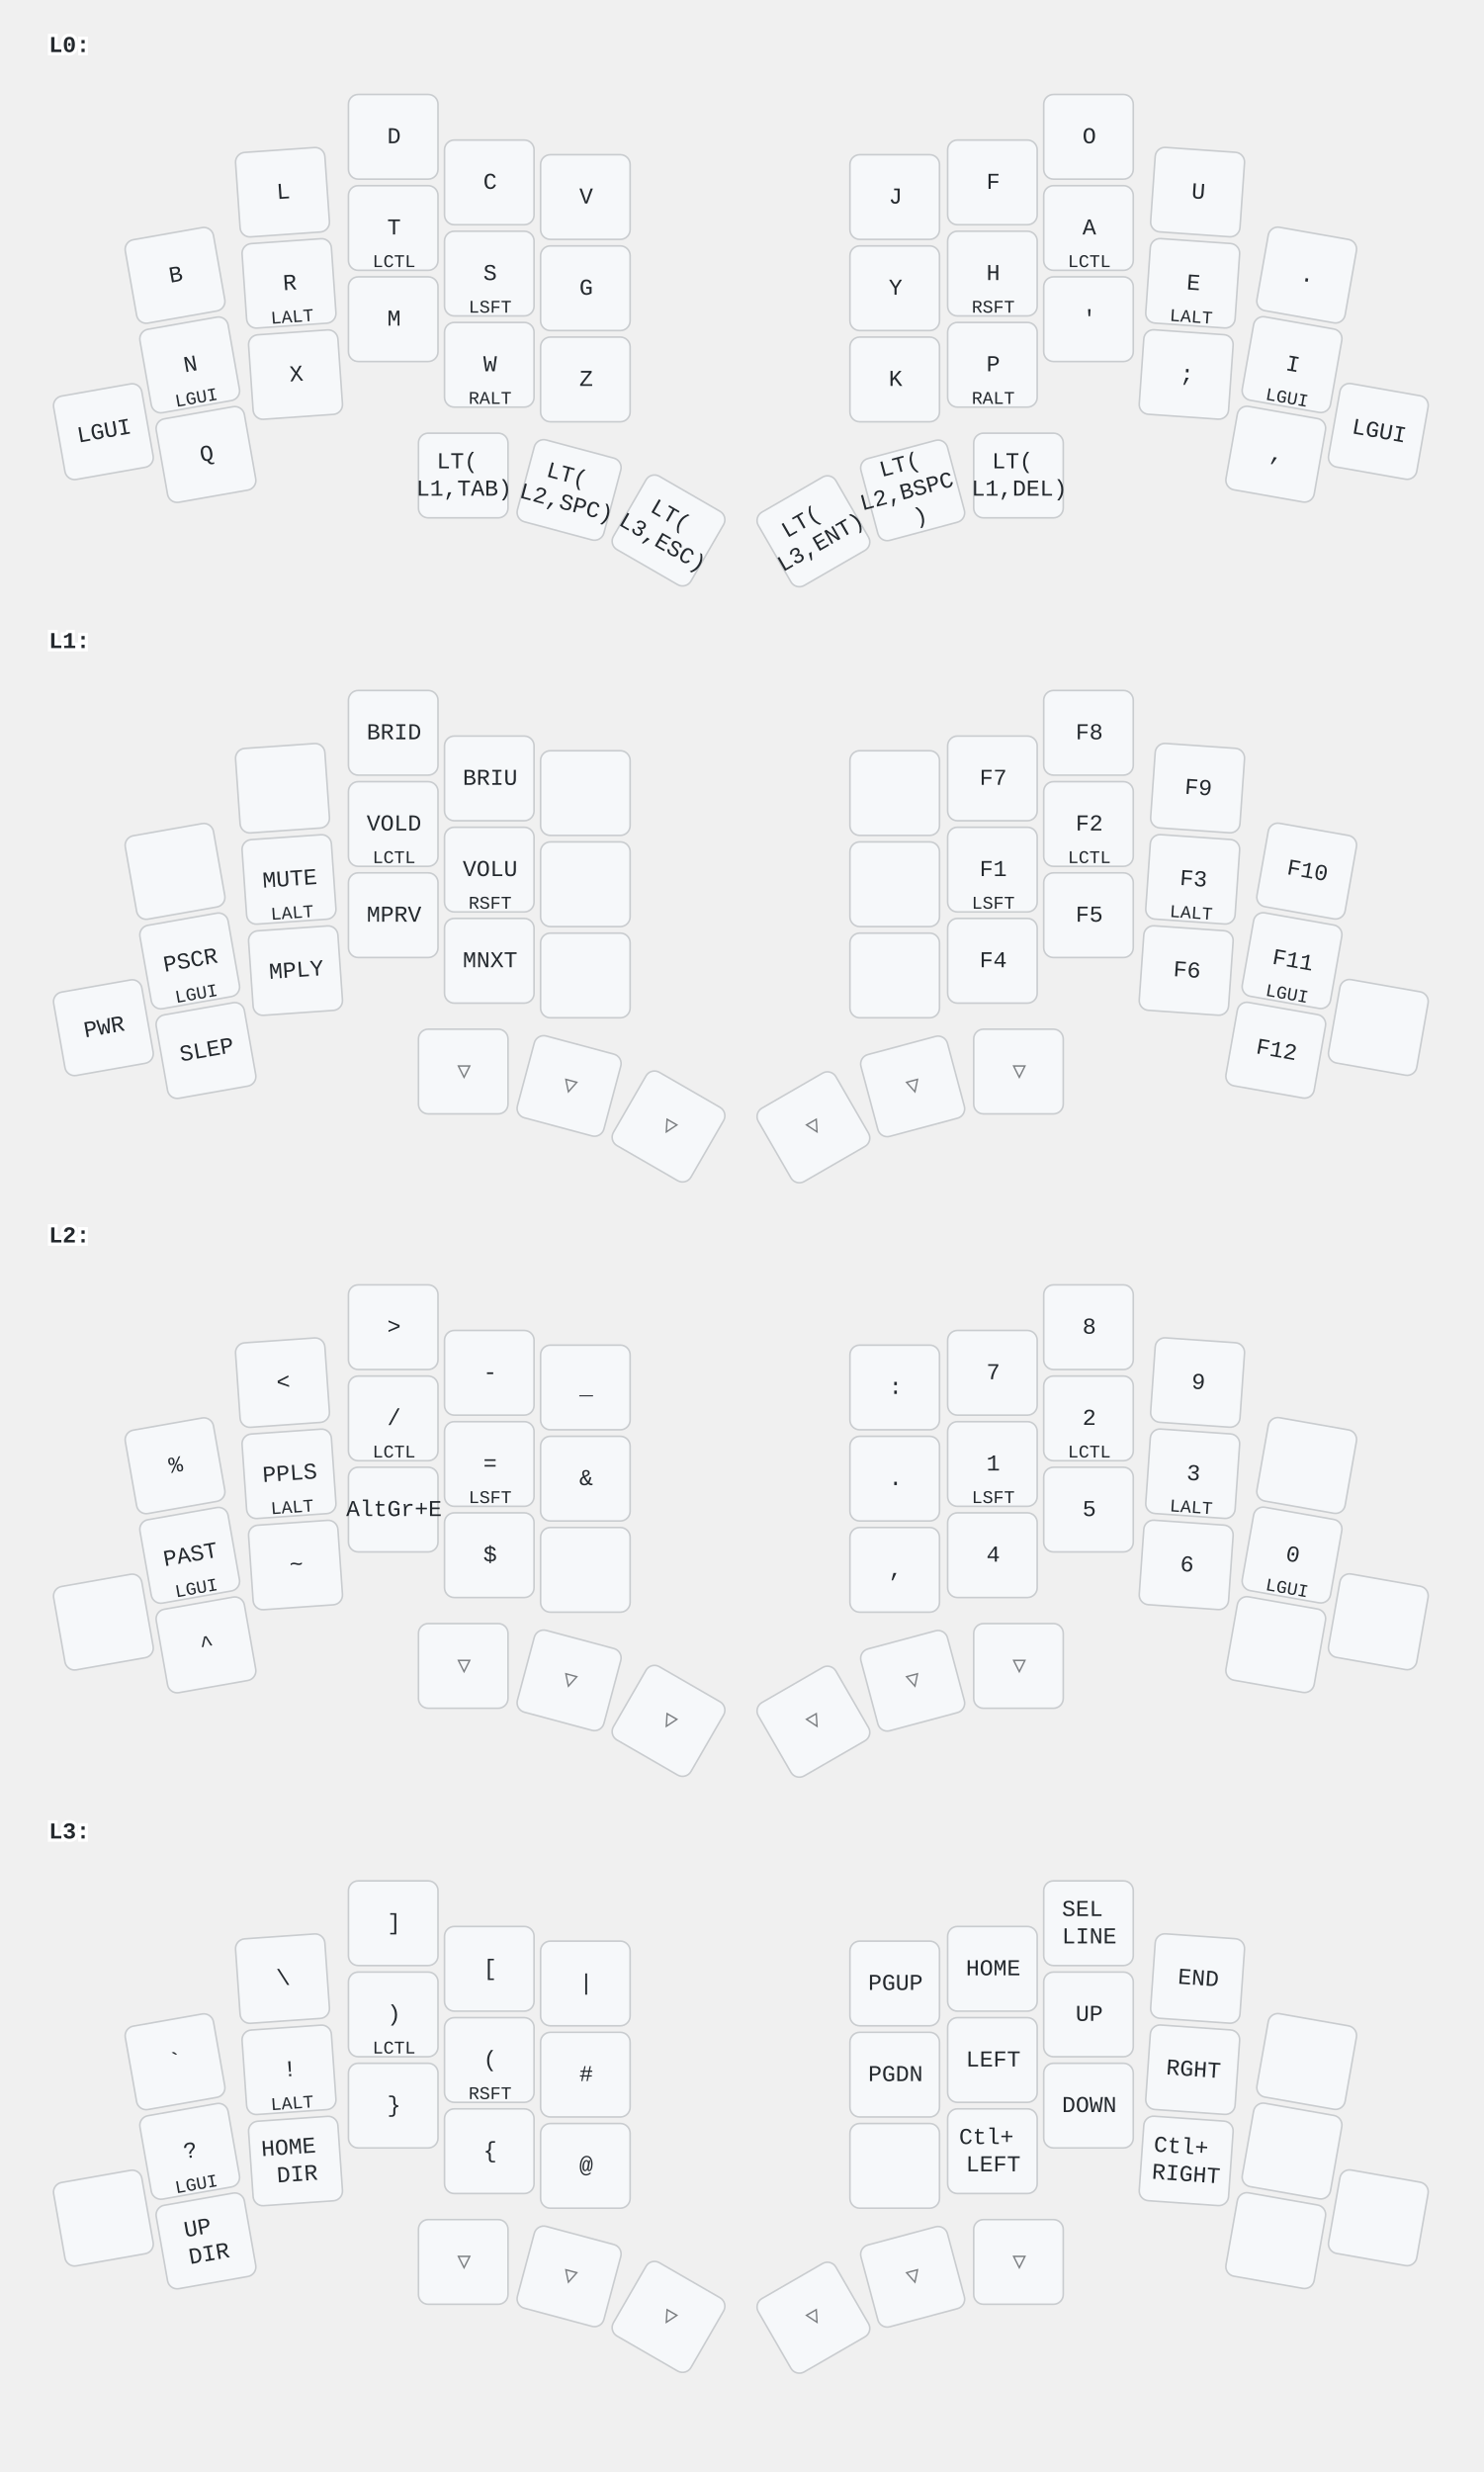
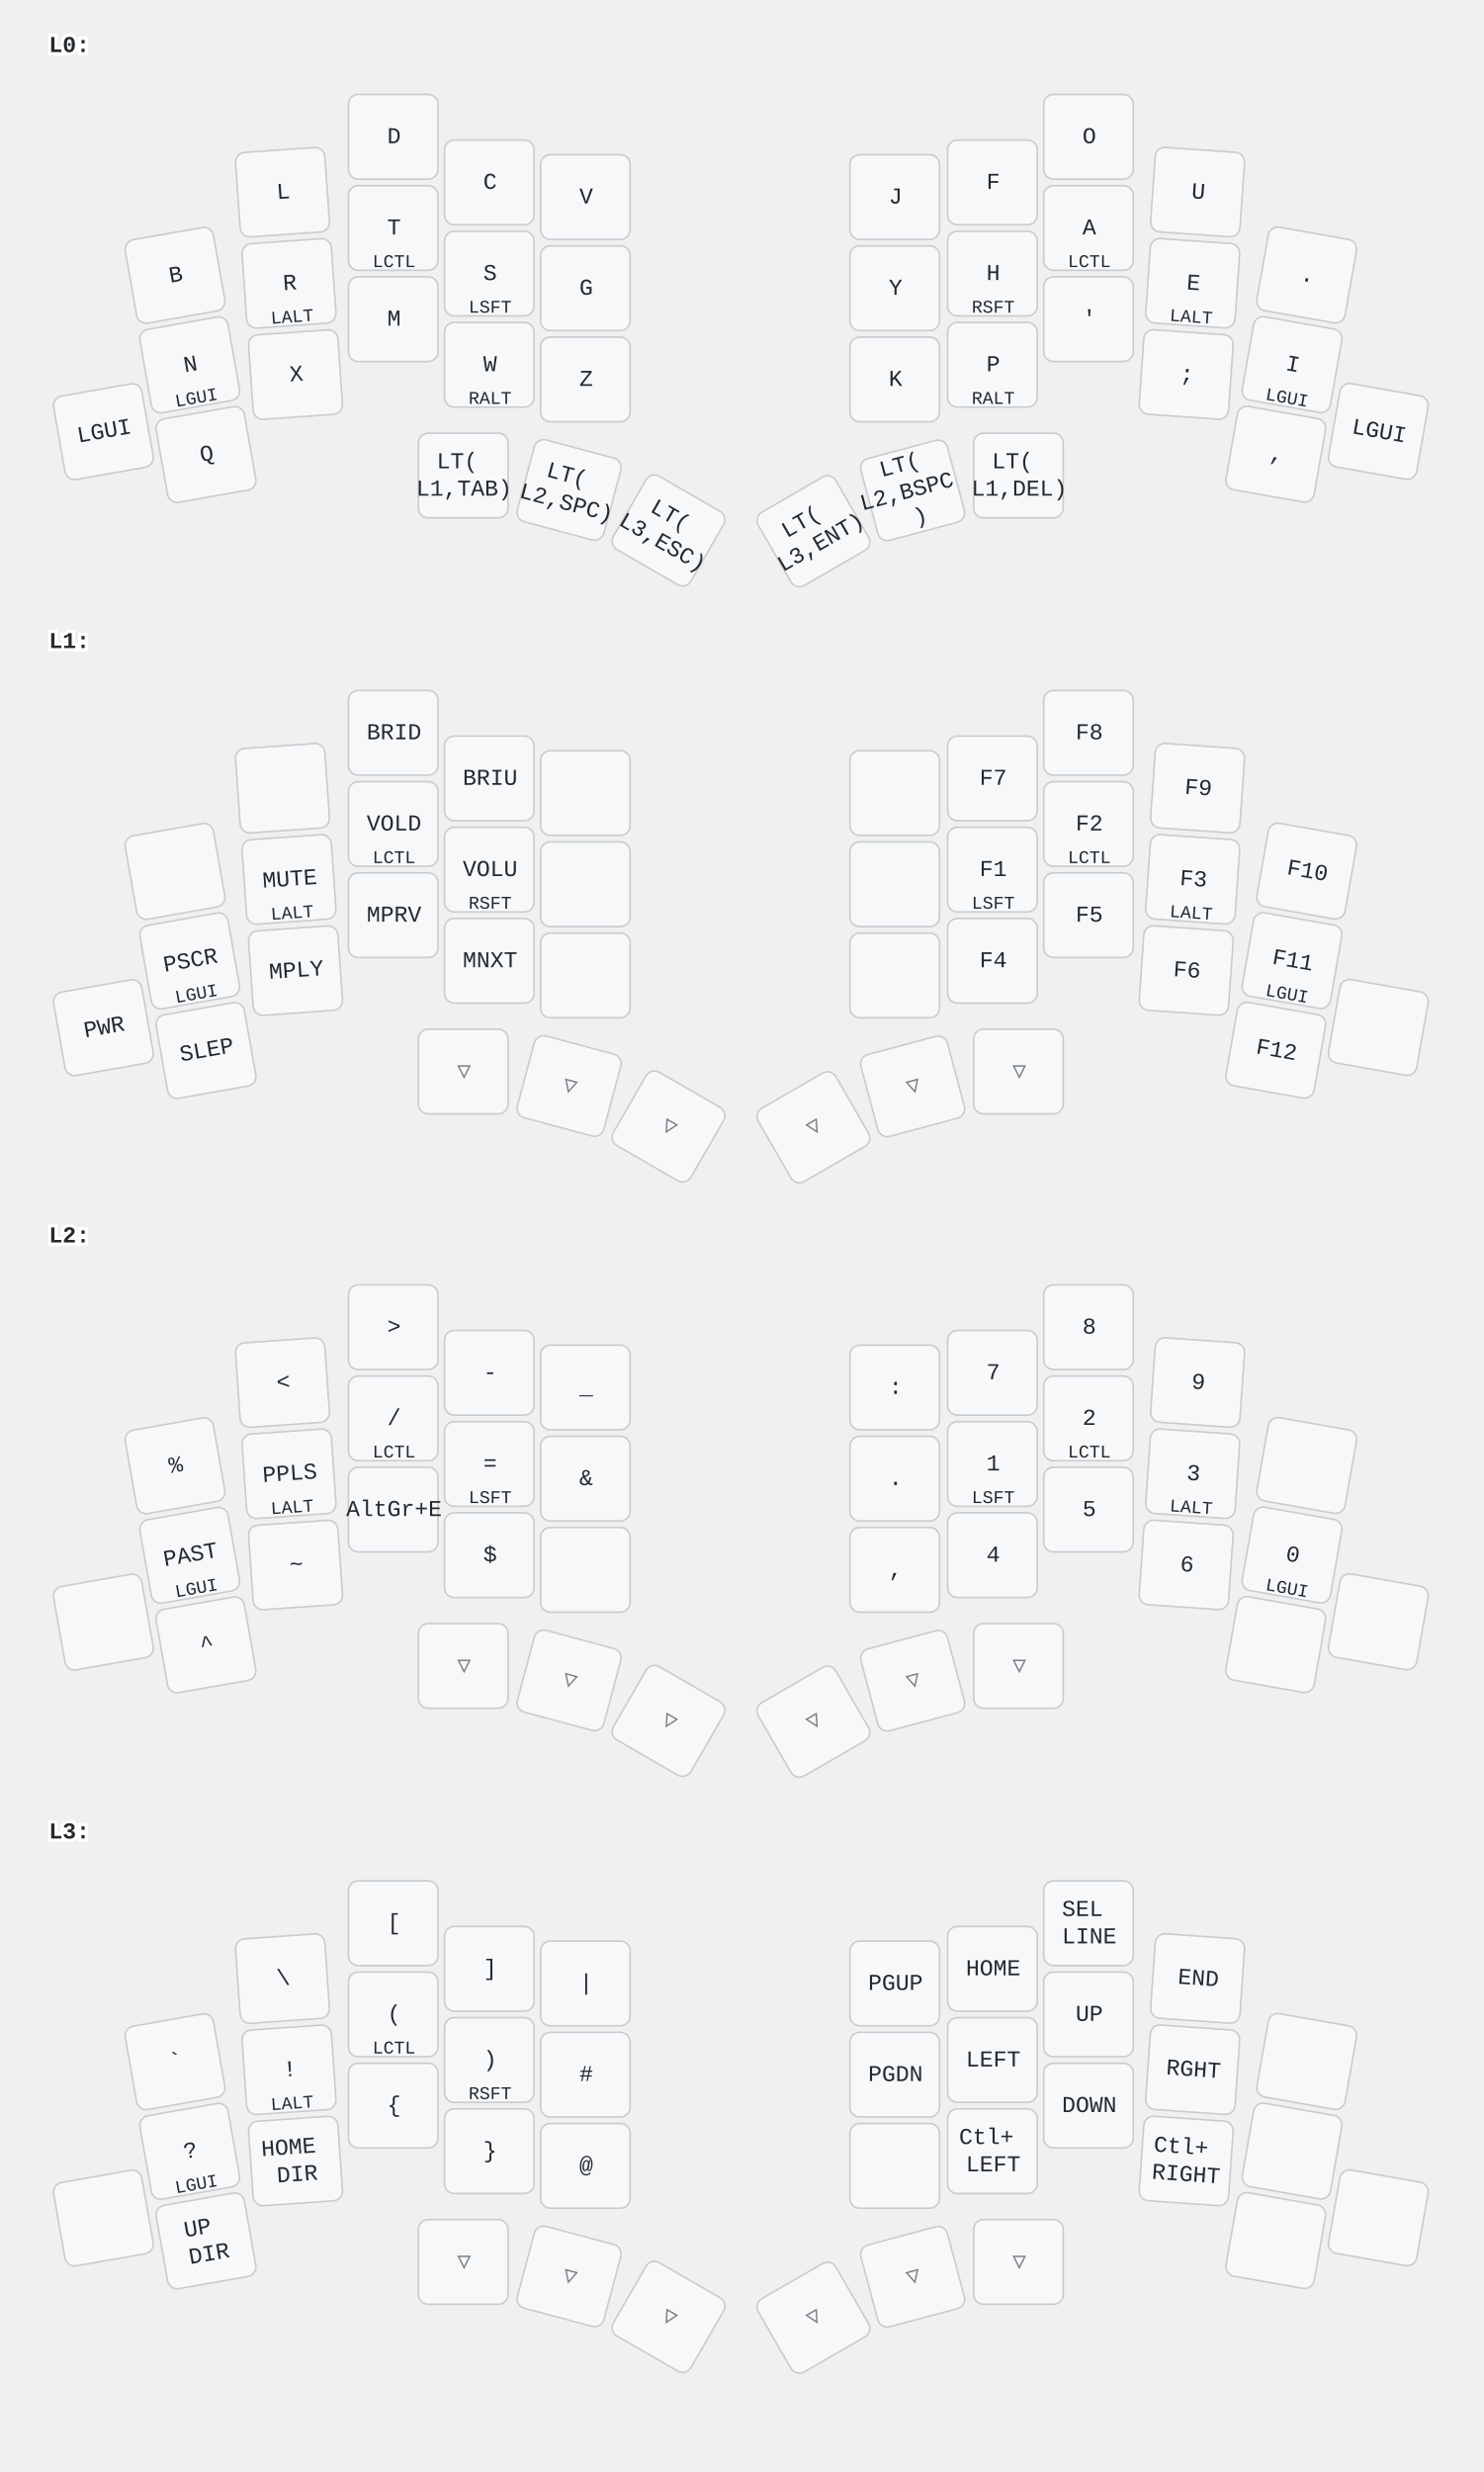
<svg xmlns="http://www.w3.org/2000/svg" width="911" height="1518" viewBox="0 0 911 1518" class="keymap">
  <style>/* inherit to force styles through use tags */
svg path {
    fill: inherit;
}

/* font and background color specifications */
svg.keymap {
    font-family: SFMono-Regular,Consolas,Liberation Mono,Menlo,monospace;
    font-size: 14px;
    font-kerning: normal;
    text-rendering: optimizeLegibility;
    fill: #24292e;
}

/* default key styling */
rect.key {
    fill: #f6f8fa;
}

rect.key, rect.combo {
    stroke: #c9cccf;
    stroke-width: 1;
}

/* default key side styling, only used is draw_key_sides is set */
rect.side {
    filter: brightness(90%);
}

/* color accent for combo boxes */
rect.combo, rect.combo-separate {
    fill: #cdf;
}

/* color accent for held keys */
rect.held, rect.combo.held {
    fill: #fdd;
}

/* color accent for ghost (optional) keys */
rect.ghost, rect.combo.ghost {
    stroke-dasharray: 4, 4;
    stroke-width: 2;
}

text {
    text-anchor: middle;
    dominant-baseline: middle;
}

/* styling for layer labels */
text.label {
    font-weight: bold;
    text-anchor: start;
    stroke: white;
    stroke-width: 4;
    paint-order: stroke;
}

/* styling for optional footer */
text.footer {
    text-anchor: end;
    dominant-baseline: auto;
    stroke: white;
    stroke-width: 4;
    paint-order: stroke;
}

/* styling for combo tap, and key non-tap label text */
text.combo, text.hold, text.shifted, text.left, text.right {
    font-size: 11px;
}

text.hold {
    text-anchor: middle;
    dominant-baseline: auto;
}

text.shifted {
    text-anchor: middle;
    dominant-baseline: hanging;
}

text.left {
    text-anchor: start;
}

text.right {
    text-anchor: end;
}

text.layer-activator {
    text-decoration: underline;
}

/* styling for hold/shifted label text in combo box */
text.combo.hold, text.combo.shifted, text.combo.left, text.combo.right {
    font-size: 8px;
}

/* lighter symbol for transparent keys */
text.trans {
    fill: #7b7e81;
}

/* styling for combo dendrons */
path.combo {
    stroke-width: 1;
    stroke: gray;
    fill: none;
}

/* Start Tabler Icons Cleanup */
/* cannot use height/width with glyphs */
.icon-tabler &gt; path {
    fill: inherit;
    stroke: inherit;
    stroke-width: 2;
}
/* hide tabler's default box */
.icon-tabler &gt; path[stroke="none"][fill="none"] {
    visibility: hidden;
}
/* End Tabler Icons Cleanup */
</style>
  <g transform="translate(30, 0)" class="layer-L0">
    <text x="0" y="28" class="label" id="L0">L0:</text>
    <g transform="translate(0, 56)">
      <g transform="translate(78, 113) rotate(-10.0)" class="key keypos-0">
        <rect rx="6" ry="6" x="-28" y="-26" width="55" height="52" class="key" />
        <text x="0" y="0" class="key tap">B</text>
      </g>
      <g transform="translate(144, 62) rotate(-4.0)" class="key keypos-1">
        <rect rx="6" ry="6" x="-28" y="-26" width="55" height="52" class="key" />
        <text x="0" y="0" class="key tap">L</text>
      </g>
      <g transform="translate(212, 28)" class="key keypos-2">
        <rect rx="6" ry="6" x="-28" y="-26" width="55" height="52" class="key" />
        <text x="0" y="0" class="key tap">D</text>
      </g>
      <g transform="translate(271, 56)" class="key keypos-3">
        <rect rx="6" ry="6" x="-28" y="-26" width="55" height="52" class="key" />
        <text x="0" y="0" class="key tap">C</text>
      </g>
      <g transform="translate(330, 65)" class="key keypos-4">
        <rect rx="6" ry="6" x="-28" y="-26" width="55" height="52" class="key" />
        <text x="0" y="0" class="key tap">V</text>
      </g>
      <g transform="translate(520, 65)" class="key keypos-5">
        <rect rx="6" ry="6" x="-28" y="-26" width="55" height="52" class="key" />
        <text x="0" y="0" class="key tap">J</text>
      </g>
      <g transform="translate(580, 56)" class="key keypos-6">
        <rect rx="6" ry="6" x="-28" y="-26" width="55" height="52" class="key" />
        <text x="0" y="0" class="key tap">F</text>
      </g>
      <g transform="translate(639, 28)" class="key keypos-7">
        <rect rx="6" ry="6" x="-28" y="-26" width="55" height="52" class="key" />
        <text x="0" y="0" class="key tap">O</text>
      </g>
      <g transform="translate(706, 62) rotate(4.0)" class="key keypos-8">
        <rect rx="6" ry="6" x="-28" y="-26" width="55" height="52" class="key" />
        <text x="0" y="0" class="key tap">U</text>
      </g>
      <g transform="translate(773, 113) rotate(10.0)" class="key keypos-9">
        <rect rx="6" ry="6" x="-28" y="-26" width="55" height="52" class="key" />
        <text x="0" y="0" class="key tap">.</text>
      </g>
      <g transform="translate(87, 168) rotate(-10.0)" class="key keypos-10">
        <rect rx="6" ry="6" x="-28" y="-26" width="55" height="52" class="key" />
        <text x="0" y="0" class="key tap">N</text>
        <text x="0" y="24" class="key hold">LGUI</text>
      </g>
      <g transform="translate(148, 118) rotate(-4.0)" class="key keypos-11">
        <rect rx="6" ry="6" x="-28" y="-26" width="55" height="52" class="key" />
        <text x="0" y="0" class="key tap">R</text>
        <text x="0" y="24" class="key hold">LALT</text>
      </g>
      <g transform="translate(212, 84)" class="key keypos-12">
        <rect rx="6" ry="6" x="-28" y="-26" width="55" height="52" class="key" />
        <text x="0" y="0" class="key tap">T</text>
        <text x="0" y="24" class="key hold">LCTL</text>
      </g>
      <g transform="translate(271, 112)" class="key keypos-13">
        <rect rx="6" ry="6" x="-28" y="-26" width="55" height="52" class="key" />
        <text x="0" y="0" class="key tap">S</text>
        <text x="0" y="24" class="key hold">LSFT</text>
      </g>
      <g transform="translate(330, 121)" class="key keypos-14">
        <rect rx="6" ry="6" x="-28" y="-26" width="55" height="52" class="key" />
        <text x="0" y="0" class="key tap">G</text>
      </g>
      <g transform="translate(520, 121)" class="key keypos-15">
        <rect rx="6" ry="6" x="-28" y="-26" width="55" height="52" class="key" />
        <text x="0" y="0" class="key tap">Y</text>
      </g>
      <g transform="translate(580, 112)" class="key keypos-16">
        <rect rx="6" ry="6" x="-28" y="-26" width="55" height="52" class="key" />
        <text x="0" y="0" class="key tap">H</text>
        <text x="0" y="24" class="key hold">RSFT</text>
      </g>
      <g transform="translate(639, 84)" class="key keypos-17">
        <rect rx="6" ry="6" x="-28" y="-26" width="55" height="52" class="key" />
        <text x="0" y="0" class="key tap">A</text>
        <text x="0" y="24" class="key hold">LCTL</text>
      </g>
      <g transform="translate(703, 118) rotate(4.0)" class="key keypos-18">
        <rect rx="6" ry="6" x="-28" y="-26" width="55" height="52" class="key" />
        <text x="0" y="0" class="key tap">E</text>
        <text x="0" y="24" class="key hold">LALT</text>
      </g>
      <g transform="translate(764, 168) rotate(10.0)" class="key keypos-19">
        <rect rx="6" ry="6" x="-28" y="-26" width="55" height="52" class="key" />
        <text x="0" y="0" class="key tap">I</text>
        <text x="0" y="24" class="key hold">LGUI</text>
      </g>
      <g transform="translate(34, 209) rotate(-10.0)" class="key keypos-20">
        <rect rx="6" ry="6" x="-28" y="-26" width="55" height="52" class="key" />
        <text x="0" y="0" class="key tap">LGUI</text>
      </g>
      <g transform="translate(97, 223) rotate(-10.0)" class="key keypos-21">
        <rect rx="6" ry="6" x="-28" y="-26" width="55" height="52" class="key" />
        <text x="0" y="0" class="key tap">Q</text>
      </g>
      <g transform="translate(152, 174) rotate(-4.0)" class="key keypos-22">
        <rect rx="6" ry="6" x="-28" y="-26" width="55" height="52" class="key" />
        <text x="0" y="0" class="key tap">X</text>
      </g>
      <g transform="translate(212, 140)" class="key keypos-23">
        <rect rx="6" ry="6" x="-28" y="-26" width="55" height="52" class="key" />
        <text x="0" y="0" class="key tap">M</text>
      </g>
      <g transform="translate(271, 168)" class="key keypos-24">
        <rect rx="6" ry="6" x="-28" y="-26" width="55" height="52" class="key" />
        <text x="0" y="0" class="key tap">W</text>
        <text x="0" y="24" class="key hold">RALT</text>
      </g>
      <g transform="translate(330, 177)" class="key keypos-25">
        <rect rx="6" ry="6" x="-28" y="-26" width="55" height="52" class="key" />
        <text x="0" y="0" class="key tap">Z</text>
      </g>
      <g transform="translate(520, 177)" class="key keypos-26">
        <rect rx="6" ry="6" x="-28" y="-26" width="55" height="52" class="key" />
        <text x="0" y="0" class="key tap">K</text>
      </g>
      <g transform="translate(580, 168)" class="key keypos-27">
        <rect rx="6" ry="6" x="-28" y="-26" width="55" height="52" class="key" />
        <text x="0" y="0" class="key tap">P</text>
        <text x="0" y="24" class="key hold">RALT</text>
      </g>
      <g transform="translate(639, 140)" class="key keypos-28">
        <rect rx="6" ry="6" x="-28" y="-26" width="55" height="52" class="key" />
        <text x="0" y="0" class="key tap">'</text>
      </g>
      <g transform="translate(699, 174) rotate(4.0)" class="key keypos-29">
        <rect rx="6" ry="6" x="-28" y="-26" width="55" height="52" class="key" />
        <text x="0" y="0" class="key tap">;</text>
      </g>
      <g transform="translate(754, 223) rotate(10.0)" class="key keypos-30">
        <rect rx="6" ry="6" x="-28" y="-26" width="55" height="52" class="key" />
        <text x="0" y="0" class="key tap">,</text>
      </g>
      <g transform="translate(817, 209) rotate(10.0)" class="key keypos-31">
        <rect rx="6" ry="6" x="-28" y="-26" width="55" height="52" class="key" />
        <text x="0" y="0" class="key tap">LGUI</text>
      </g>
      <g transform="translate(255, 236)" class="key keypos-32">
        <rect rx="6" ry="6" x="-28" y="-26" width="55" height="52" class="key" />
        <text x="0" y="0" class="key tap">
          <tspan x="0" dy="-0.6em">LT(</tspan>
          <tspan x="0" dy="1.2em">L1,TAB)</tspan>
        </text>
      </g>
      <g transform="translate(320, 245) rotate(15.0)" class="key keypos-33">
        <rect rx="6" ry="6" x="-28" y="-26" width="55" height="52" class="key" />
        <text x="0" y="0" class="key tap">
          <tspan x="0" dy="-0.6em">LT(</tspan>
          <tspan x="0" dy="1.2em">L2,SPC)</tspan>
        </text>
      </g>
      <g transform="translate(381, 270) rotate(30.0)" class="key keypos-34">
        <rect rx="6" ry="6" x="-28" y="-26" width="55" height="52" class="key" />
        <text x="0" y="0" class="key tap">
          <tspan x="0" dy="-0.6em">LT(</tspan>
          <tspan x="0" dy="1.2em">L3,ESC)</tspan>
        </text>
      </g>
      <g transform="translate(470, 270) rotate(-30.0)" class="key keypos-35">
        <rect rx="6" ry="6" x="-28" y="-26" width="55" height="52" class="key" />
        <text x="0" y="0" class="key tap">
          <tspan x="0" dy="-0.6em">LT(</tspan>
          <tspan x="0" dy="1.2em">L3,ENT)</tspan>
        </text>
      </g>
      <g transform="translate(531, 245) rotate(-15.0)" class="key keypos-36">
        <rect rx="6" ry="6" x="-28" y="-26" width="55" height="52" class="key" />
        <text x="0" y="0" class="key tap">
          <tspan x="0" dy="-1.2em">LT(</tspan>
          <tspan x="0" dy="1.2em">L2,BSPC</tspan>
          <tspan x="0" dy="1.2em">)</tspan>
        </text>
      </g>
      <g transform="translate(596, 236)" class="key keypos-37">
        <rect rx="6" ry="6" x="-28" y="-26" width="55" height="52" class="key" />
        <text x="0" y="0" class="key tap">
          <tspan x="0" dy="-0.6em">LT(</tspan>
          <tspan x="0" dy="1.2em">L1,DEL)</tspan>
        </text>
      </g>
    </g>
  </g>
  <g transform="translate(30, 366)" class="layer-L1">
    <text x="0" y="28" class="label" id="L1">L1:</text>
    <g transform="translate(0, 56)">
      <g transform="translate(78, 113) rotate(-10.0)" class="key keypos-0">
        <rect rx="6" ry="6" x="-28" y="-26" width="55" height="52" class="key" />
      </g>
      <g transform="translate(144, 62) rotate(-4.0)" class="key keypos-1">
        <rect rx="6" ry="6" x="-28" y="-26" width="55" height="52" class="key" />
      </g>
      <g transform="translate(212, 28)" class="key keypos-2">
        <rect rx="6" ry="6" x="-28" y="-26" width="55" height="52" class="key" />
        <text x="0" y="0" class="key tap">BRID</text>
      </g>
      <g transform="translate(271, 56)" class="key keypos-3">
        <rect rx="6" ry="6" x="-28" y="-26" width="55" height="52" class="key" />
        <text x="0" y="0" class="key tap">BRIU</text>
      </g>
      <g transform="translate(330, 65)" class="key keypos-4">
        <rect rx="6" ry="6" x="-28" y="-26" width="55" height="52" class="key" />
      </g>
      <g transform="translate(520, 65)" class="key keypos-5">
        <rect rx="6" ry="6" x="-28" y="-26" width="55" height="52" class="key" />
      </g>
      <g transform="translate(580, 56)" class="key keypos-6">
        <rect rx="6" ry="6" x="-28" y="-26" width="55" height="52" class="key" />
        <text x="0" y="0" class="key tap">F7</text>
      </g>
      <g transform="translate(639, 28)" class="key keypos-7">
        <rect rx="6" ry="6" x="-28" y="-26" width="55" height="52" class="key" />
        <text x="0" y="0" class="key tap">F8</text>
      </g>
      <g transform="translate(706, 62) rotate(4.0)" class="key keypos-8">
        <rect rx="6" ry="6" x="-28" y="-26" width="55" height="52" class="key" />
        <text x="0" y="0" class="key tap">F9</text>
      </g>
      <g transform="translate(773, 113) rotate(10.0)" class="key keypos-9">
        <rect rx="6" ry="6" x="-28" y="-26" width="55" height="52" class="key" />
        <text x="0" y="0" class="key tap">F10</text>
      </g>
      <g transform="translate(87, 168) rotate(-10.0)" class="key keypos-10">
        <rect rx="6" ry="6" x="-28" y="-26" width="55" height="52" class="key" />
        <text x="0" y="0" class="key tap">PSCR</text>
        <text x="0" y="24" class="key hold">LGUI</text>
      </g>
      <g transform="translate(148, 118) rotate(-4.0)" class="key keypos-11">
        <rect rx="6" ry="6" x="-28" y="-26" width="55" height="52" class="key" />
        <text x="0" y="0" class="key tap">MUTE</text>
        <text x="0" y="24" class="key hold">LALT</text>
      </g>
      <g transform="translate(212, 84)" class="key keypos-12">
        <rect rx="6" ry="6" x="-28" y="-26" width="55" height="52" class="key" />
        <text x="0" y="0" class="key tap">VOLD</text>
        <text x="0" y="24" class="key hold">LCTL</text>
      </g>
      <g transform="translate(271, 112)" class="key keypos-13">
        <rect rx="6" ry="6" x="-28" y="-26" width="55" height="52" class="key" />
        <text x="0" y="0" class="key tap">VOLU</text>
        <text x="0" y="24" class="key hold">RSFT</text>
      </g>
      <g transform="translate(330, 121)" class="key keypos-14">
        <rect rx="6" ry="6" x="-28" y="-26" width="55" height="52" class="key" />
      </g>
      <g transform="translate(520, 121)" class="key keypos-15">
        <rect rx="6" ry="6" x="-28" y="-26" width="55" height="52" class="key" />
      </g>
      <g transform="translate(580, 112)" class="key keypos-16">
        <rect rx="6" ry="6" x="-28" y="-26" width="55" height="52" class="key" />
        <text x="0" y="0" class="key tap">F1</text>
        <text x="0" y="24" class="key hold">LSFT</text>
      </g>
      <g transform="translate(639, 84)" class="key keypos-17">
        <rect rx="6" ry="6" x="-28" y="-26" width="55" height="52" class="key" />
        <text x="0" y="0" class="key tap">F2</text>
        <text x="0" y="24" class="key hold">LCTL</text>
      </g>
      <g transform="translate(703, 118) rotate(4.0)" class="key keypos-18">
        <rect rx="6" ry="6" x="-28" y="-26" width="55" height="52" class="key" />
        <text x="0" y="0" class="key tap">F3</text>
        <text x="0" y="24" class="key hold">LALT</text>
      </g>
      <g transform="translate(764, 168) rotate(10.0)" class="key keypos-19">
        <rect rx="6" ry="6" x="-28" y="-26" width="55" height="52" class="key" />
        <text x="0" y="0" class="key tap">F11</text>
        <text x="0" y="24" class="key hold">LGUI</text>
      </g>
      <g transform="translate(34, 209) rotate(-10.0)" class="key keypos-20">
        <rect rx="6" ry="6" x="-28" y="-26" width="55" height="52" class="key" />
        <text x="0" y="0" class="key tap">PWR</text>
      </g>
      <g transform="translate(97, 223) rotate(-10.0)" class="key keypos-21">
        <rect rx="6" ry="6" x="-28" y="-26" width="55" height="52" class="key" />
        <text x="0" y="0" class="key tap">SLEP</text>
      </g>
      <g transform="translate(152, 174) rotate(-4.0)" class="key keypos-22">
        <rect rx="6" ry="6" x="-28" y="-26" width="55" height="52" class="key" />
        <text x="0" y="0" class="key tap">MPLY</text>
      </g>
      <g transform="translate(212, 140)" class="key keypos-23">
        <rect rx="6" ry="6" x="-28" y="-26" width="55" height="52" class="key" />
        <text x="0" y="0" class="key tap">MPRV</text>
      </g>
      <g transform="translate(271, 168)" class="key keypos-24">
        <rect rx="6" ry="6" x="-28" y="-26" width="55" height="52" class="key" />
        <text x="0" y="0" class="key tap">MNXT</text>
      </g>
      <g transform="translate(330, 177)" class="key keypos-25">
        <rect rx="6" ry="6" x="-28" y="-26" width="55" height="52" class="key" />
      </g>
      <g transform="translate(520, 177)" class="key keypos-26">
        <rect rx="6" ry="6" x="-28" y="-26" width="55" height="52" class="key" />
      </g>
      <g transform="translate(580, 168)" class="key keypos-27">
        <rect rx="6" ry="6" x="-28" y="-26" width="55" height="52" class="key" />
        <text x="0" y="0" class="key tap">F4</text>
      </g>
      <g transform="translate(639, 140)" class="key keypos-28">
        <rect rx="6" ry="6" x="-28" y="-26" width="55" height="52" class="key" />
        <text x="0" y="0" class="key tap">F5</text>
      </g>
      <g transform="translate(699, 174) rotate(4.0)" class="key keypos-29">
        <rect rx="6" ry="6" x="-28" y="-26" width="55" height="52" class="key" />
        <text x="0" y="0" class="key tap">F6</text>
      </g>
      <g transform="translate(754, 223) rotate(10.0)" class="key keypos-30">
        <rect rx="6" ry="6" x="-28" y="-26" width="55" height="52" class="key" />
        <text x="0" y="0" class="key tap">F12</text>
      </g>
      <g transform="translate(817, 209) rotate(10.0)" class="key keypos-31">
        <rect rx="6" ry="6" x="-28" y="-26" width="55" height="52" class="key" />
      </g>
      <g transform="translate(255, 236)" class="key trans keypos-32">
        <rect rx="6" ry="6" x="-28" y="-26" width="55" height="52" class="key trans" />
        <text x="0" y="0" class="key trans tap">▽</text>
      </g>
      <g transform="translate(320, 245) rotate(15.0)" class="key trans keypos-33">
        <rect rx="6" ry="6" x="-28" y="-26" width="55" height="52" class="key trans" />
        <text x="0" y="0" class="key trans tap">▽</text>
      </g>
      <g transform="translate(381, 270) rotate(30.0)" class="key trans keypos-34">
        <rect rx="6" ry="6" x="-28" y="-26" width="55" height="52" class="key trans" />
        <text x="0" y="0" class="key trans tap">▽</text>
      </g>
      <g transform="translate(470, 270) rotate(-30.0)" class="key trans keypos-35">
        <rect rx="6" ry="6" x="-28" y="-26" width="55" height="52" class="key trans" />
        <text x="0" y="0" class="key trans tap">▽</text>
      </g>
      <g transform="translate(531, 245) rotate(-15.0)" class="key trans keypos-36">
        <rect rx="6" ry="6" x="-28" y="-26" width="55" height="52" class="key trans" />
        <text x="0" y="0" class="key trans tap">▽</text>
      </g>
      <g transform="translate(596, 236)" class="key trans keypos-37">
        <rect rx="6" ry="6" x="-28" y="-26" width="55" height="52" class="key trans" />
        <text x="0" y="0" class="key trans tap">▽</text>
      </g>
    </g>
  </g>
  <g transform="translate(30, 731)" class="layer-L2">
    <text x="0" y="28" class="label" id="L2">L2:</text>
    <g transform="translate(0, 56)">
      <g transform="translate(78, 113) rotate(-10.0)" class="key keypos-0">
        <rect rx="6" ry="6" x="-28" y="-26" width="55" height="52" class="key" />
        <text x="0" y="0" class="key tap">%</text>
      </g>
      <g transform="translate(144, 62) rotate(-4.0)" class="key keypos-1">
        <rect rx="6" ry="6" x="-28" y="-26" width="55" height="52" class="key" />
        <text x="0" y="0" class="key tap">&lt;</text>
      </g>
      <g transform="translate(212, 28)" class="key keypos-2">
        <rect rx="6" ry="6" x="-28" y="-26" width="55" height="52" class="key" />
        <text x="0" y="0" class="key tap">&gt;</text>
      </g>
      <g transform="translate(271, 56)" class="key keypos-3">
        <rect rx="6" ry="6" x="-28" y="-26" width="55" height="52" class="key" />
        <text x="0" y="0" class="key tap">-</text>
      </g>
      <g transform="translate(330, 65)" class="key keypos-4">
        <rect rx="6" ry="6" x="-28" y="-26" width="55" height="52" class="key" />
        <text x="0" y="0" class="key tap">_</text>
      </g>
      <g transform="translate(520, 65)" class="key keypos-5">
        <rect rx="6" ry="6" x="-28" y="-26" width="55" height="52" class="key" />
        <text x="0" y="0" class="key tap">:</text>
      </g>
      <g transform="translate(580, 56)" class="key keypos-6">
        <rect rx="6" ry="6" x="-28" y="-26" width="55" height="52" class="key" />
        <text x="0" y="0" class="key tap">7</text>
      </g>
      <g transform="translate(639, 28)" class="key keypos-7">
        <rect rx="6" ry="6" x="-28" y="-26" width="55" height="52" class="key" />
        <text x="0" y="0" class="key tap">8</text>
      </g>
      <g transform="translate(706, 62) rotate(4.0)" class="key keypos-8">
        <rect rx="6" ry="6" x="-28" y="-26" width="55" height="52" class="key" />
        <text x="0" y="0" class="key tap">9</text>
      </g>
      <g transform="translate(773, 113) rotate(10.0)" class="key keypos-9">
        <rect rx="6" ry="6" x="-28" y="-26" width="55" height="52" class="key" />
      </g>
      <g transform="translate(87, 168) rotate(-10.0)" class="key keypos-10">
        <rect rx="6" ry="6" x="-28" y="-26" width="55" height="52" class="key" />
        <text x="0" y="0" class="key tap">PAST</text>
        <text x="0" y="24" class="key hold">LGUI</text>
      </g>
      <g transform="translate(148, 118) rotate(-4.0)" class="key keypos-11">
        <rect rx="6" ry="6" x="-28" y="-26" width="55" height="52" class="key" />
        <text x="0" y="0" class="key tap">PPLS</text>
        <text x="0" y="24" class="key hold">LALT</text>
      </g>
      <g transform="translate(212, 84)" class="key keypos-12">
        <rect rx="6" ry="6" x="-28" y="-26" width="55" height="52" class="key" />
        <text x="0" y="0" class="key tap">/</text>
        <text x="0" y="24" class="key hold">LCTL</text>
      </g>
      <g transform="translate(271, 112)" class="key keypos-13">
        <rect rx="6" ry="6" x="-28" y="-26" width="55" height="52" class="key" />
        <text x="0" y="0" class="key tap">=</text>
        <text x="0" y="24" class="key hold">LSFT</text>
      </g>
      <g transform="translate(330, 121)" class="key keypos-14">
        <rect rx="6" ry="6" x="-28" y="-26" width="55" height="52" class="key" />
        <text x="0" y="0" class="key tap">&amp;</text>
      </g>
      <g transform="translate(520, 121)" class="key keypos-15">
        <rect rx="6" ry="6" x="-28" y="-26" width="55" height="52" class="key" />
        <text x="0" y="0" class="key tap">.</text>
      </g>
      <g transform="translate(580, 112)" class="key keypos-16">
        <rect rx="6" ry="6" x="-28" y="-26" width="55" height="52" class="key" />
        <text x="0" y="0" class="key tap">1</text>
        <text x="0" y="24" class="key hold">LSFT</text>
      </g>
      <g transform="translate(639, 84)" class="key keypos-17">
        <rect rx="6" ry="6" x="-28" y="-26" width="55" height="52" class="key" />
        <text x="0" y="0" class="key tap">2</text>
        <text x="0" y="24" class="key hold">LCTL</text>
      </g>
      <g transform="translate(703, 118) rotate(4.0)" class="key keypos-18">
        <rect rx="6" ry="6" x="-28" y="-26" width="55" height="52" class="key" />
        <text x="0" y="0" class="key tap">3</text>
        <text x="0" y="24" class="key hold">LALT</text>
      </g>
      <g transform="translate(764, 168) rotate(10.0)" class="key keypos-19">
        <rect rx="6" ry="6" x="-28" y="-26" width="55" height="52" class="key" />
        <text x="0" y="0" class="key tap">0</text>
        <text x="0" y="24" class="key hold">LGUI</text>
      </g>
      <g transform="translate(34, 209) rotate(-10.0)" class="key keypos-20">
        <rect rx="6" ry="6" x="-28" y="-26" width="55" height="52" class="key" />
      </g>
      <g transform="translate(97, 223) rotate(-10.0)" class="key keypos-21">
        <rect rx="6" ry="6" x="-28" y="-26" width="55" height="52" class="key" />
        <text x="0" y="0" class="key tap">^</text>
      </g>
      <g transform="translate(152, 174) rotate(-4.0)" class="key keypos-22">
        <rect rx="6" ry="6" x="-28" y="-26" width="55" height="52" class="key" />
        <text x="0" y="0" class="key tap">~</text>
      </g>
      <g transform="translate(212, 140)" class="key keypos-23">
        <rect rx="6" ry="6" x="-28" y="-26" width="55" height="52" class="key" />
        <text x="0" y="0" class="key tap">AltGr+E</text>
      </g>
      <g transform="translate(271, 168)" class="key keypos-24">
        <rect rx="6" ry="6" x="-28" y="-26" width="55" height="52" class="key" />
        <text x="0" y="0" class="key tap">$</text>
      </g>
      <g transform="translate(330, 177)" class="key keypos-25">
        <rect rx="6" ry="6" x="-28" y="-26" width="55" height="52" class="key" />
      </g>
      <g transform="translate(520, 177)" class="key keypos-26">
        <rect rx="6" ry="6" x="-28" y="-26" width="55" height="52" class="key" />
        <text x="0" y="0" class="key tap">,</text>
      </g>
      <g transform="translate(580, 168)" class="key keypos-27">
        <rect rx="6" ry="6" x="-28" y="-26" width="55" height="52" class="key" />
        <text x="0" y="0" class="key tap">4</text>
      </g>
      <g transform="translate(639, 140)" class="key keypos-28">
        <rect rx="6" ry="6" x="-28" y="-26" width="55" height="52" class="key" />
        <text x="0" y="0" class="key tap">5</text>
      </g>
      <g transform="translate(699, 174) rotate(4.0)" class="key keypos-29">
        <rect rx="6" ry="6" x="-28" y="-26" width="55" height="52" class="key" />
        <text x="0" y="0" class="key tap">6</text>
      </g>
      <g transform="translate(754, 223) rotate(10.0)" class="key keypos-30">
        <rect rx="6" ry="6" x="-28" y="-26" width="55" height="52" class="key" />
      </g>
      <g transform="translate(817, 209) rotate(10.0)" class="key keypos-31">
        <rect rx="6" ry="6" x="-28" y="-26" width="55" height="52" class="key" />
      </g>
      <g transform="translate(255, 236)" class="key trans keypos-32">
        <rect rx="6" ry="6" x="-28" y="-26" width="55" height="52" class="key trans" />
        <text x="0" y="0" class="key trans tap">▽</text>
      </g>
      <g transform="translate(320, 245) rotate(15.0)" class="key trans keypos-33">
        <rect rx="6" ry="6" x="-28" y="-26" width="55" height="52" class="key trans" />
        <text x="0" y="0" class="key trans tap">▽</text>
      </g>
      <g transform="translate(381, 270) rotate(30.0)" class="key trans keypos-34">
        <rect rx="6" ry="6" x="-28" y="-26" width="55" height="52" class="key trans" />
        <text x="0" y="0" class="key trans tap">▽</text>
      </g>
      <g transform="translate(470, 270) rotate(-30.0)" class="key trans keypos-35">
        <rect rx="6" ry="6" x="-28" y="-26" width="55" height="52" class="key trans" />
        <text x="0" y="0" class="key trans tap">▽</text>
      </g>
      <g transform="translate(531, 245) rotate(-15.0)" class="key trans keypos-36">
        <rect rx="6" ry="6" x="-28" y="-26" width="55" height="52" class="key trans" />
        <text x="0" y="0" class="key trans tap">▽</text>
      </g>
      <g transform="translate(596, 236)" class="key trans keypos-37">
        <rect rx="6" ry="6" x="-28" y="-26" width="55" height="52" class="key trans" />
        <text x="0" y="0" class="key trans tap">▽</text>
      </g>
    </g>
  </g>
  <g transform="translate(30, 1097)" class="layer-L3">
    <text x="0" y="28" class="label" id="L3">L3:</text>
    <g transform="translate(0, 56)">
      <g transform="translate(78, 113) rotate(-10.0)" class="key keypos-0">
        <rect rx="6" ry="6" x="-28" y="-26" width="55" height="52" class="key" />
        <text x="0" y="0" class="key tap">`</text>
      </g>
      <g transform="translate(144, 62) rotate(-4.0)" class="key keypos-1">
        <rect rx="6" ry="6" x="-28" y="-26" width="55" height="52" class="key" />
        <text x="0" y="0" class="key tap">\</text>
      </g>
      <g transform="translate(212, 28)" class="key keypos-2">
        <rect rx="6" ry="6" x="-28" y="-26" width="55" height="52" class="key" />
+         <text x="0" y="0" class="key tap">[</text>
+       </g>
+       <g transform="translate(271, 56)" class="key keypos-3">
+         <rect rx="6" ry="6" x="-28" y="-26" width="55" height="52" class="key" />
        <text x="0" y="0" class="key tap">]</text>
-       </g>
-       <g transform="translate(271, 56)" class="key keypos-3">
-         <rect rx="6" ry="6" x="-28" y="-26" width="55" height="52" class="key" />
-         <text x="0" y="0" class="key tap">[</text>
      </g>
      <g transform="translate(330, 65)" class="key keypos-4">
        <rect rx="6" ry="6" x="-28" y="-26" width="55" height="52" class="key" />
        <text x="0" y="0" class="key tap">|</text>
      </g>
      <g transform="translate(520, 65)" class="key keypos-5">
        <rect rx="6" ry="6" x="-28" y="-26" width="55" height="52" class="key" />
        <text x="0" y="0" class="key tap">PGUP</text>
      </g>
      <g transform="translate(580, 56)" class="key keypos-6">
        <rect rx="6" ry="6" x="-28" y="-26" width="55" height="52" class="key" />
        <text x="0" y="0" class="key tap">HOME</text>
      </g>
      <g transform="translate(639, 28)" class="key keypos-7">
        <rect rx="6" ry="6" x="-28" y="-26" width="55" height="52" class="key" />
        <text x="0" y="0" class="key tap">
          <tspan x="0" dy="-0.6em">SEL</tspan>
          <tspan x="0" dy="1.2em">LINE</tspan>
        </text>
      </g>
      <g transform="translate(706, 62) rotate(4.0)" class="key keypos-8">
        <rect rx="6" ry="6" x="-28" y="-26" width="55" height="52" class="key" />
        <text x="0" y="0" class="key tap">END</text>
      </g>
      <g transform="translate(773, 113) rotate(10.0)" class="key keypos-9">
        <rect rx="6" ry="6" x="-28" y="-26" width="55" height="52" class="key" />
      </g>
      <g transform="translate(87, 168) rotate(-10.0)" class="key keypos-10">
        <rect rx="6" ry="6" x="-28" y="-26" width="55" height="52" class="key" />
        <text x="0" y="0" class="key tap">?</text>
        <text x="0" y="24" class="key hold">LGUI</text>
      </g>
      <g transform="translate(148, 118) rotate(-4.0)" class="key keypos-11">
        <rect rx="6" ry="6" x="-28" y="-26" width="55" height="52" class="key" />
        <text x="0" y="0" class="key tap">!</text>
        <text x="0" y="24" class="key hold">LALT</text>
      </g>
      <g transform="translate(212, 84)" class="key keypos-12">
        <rect rx="6" ry="6" x="-28" y="-26" width="55" height="52" class="key" />
+         <text x="0" y="0" class="key tap">(</text>
+         <text x="0" y="24" class="key hold">LCTL</text>
+       </g>
+       <g transform="translate(271, 112)" class="key keypos-13">
+         <rect rx="6" ry="6" x="-28" y="-26" width="55" height="52" class="key" />
        <text x="0" y="0" class="key tap">)</text>
-         <text x="0" y="24" class="key hold">LCTL</text>
-       </g>
-       <g transform="translate(271, 112)" class="key keypos-13">
-         <rect rx="6" ry="6" x="-28" y="-26" width="55" height="52" class="key" />
-         <text x="0" y="0" class="key tap">(</text>
        <text x="0" y="24" class="key hold">RSFT</text>
      </g>
      <g transform="translate(330, 121)" class="key keypos-14">
        <rect rx="6" ry="6" x="-28" y="-26" width="55" height="52" class="key" />
        <text x="0" y="0" class="key tap">#</text>
      </g>
      <g transform="translate(520, 121)" class="key keypos-15">
        <rect rx="6" ry="6" x="-28" y="-26" width="55" height="52" class="key" />
        <text x="0" y="0" class="key tap">PGDN</text>
      </g>
      <g transform="translate(580, 112)" class="key keypos-16">
        <rect rx="6" ry="6" x="-28" y="-26" width="55" height="52" class="key" />
        <text x="0" y="0" class="key tap">LEFT</text>
      </g>
      <g transform="translate(639, 84)" class="key keypos-17">
        <rect rx="6" ry="6" x="-28" y="-26" width="55" height="52" class="key" />
        <text x="0" y="0" class="key tap">UP</text>
      </g>
      <g transform="translate(703, 118) rotate(4.0)" class="key keypos-18">
        <rect rx="6" ry="6" x="-28" y="-26" width="55" height="52" class="key" />
        <text x="0" y="0" class="key tap">RGHT</text>
      </g>
      <g transform="translate(764, 168) rotate(10.0)" class="key keypos-19">
        <rect rx="6" ry="6" x="-28" y="-26" width="55" height="52" class="key" />
      </g>
      <g transform="translate(34, 209) rotate(-10.0)" class="key keypos-20">
        <rect rx="6" ry="6" x="-28" y="-26" width="55" height="52" class="key" />
      </g>
      <g transform="translate(97, 223) rotate(-10.0)" class="key keypos-21">
        <rect rx="6" ry="6" x="-28" y="-26" width="55" height="52" class="key" />
        <text x="0" y="0" class="key tap">
          <tspan x="0" dy="-0.6em">UP</tspan>
          <tspan x="0" dy="1.2em">DIR</tspan>
        </text>
      </g>
      <g transform="translate(152, 174) rotate(-4.0)" class="key keypos-22">
        <rect rx="6" ry="6" x="-28" y="-26" width="55" height="52" class="key" />
        <text x="0" y="0" class="key tap">
          <tspan x="0" dy="-0.6em">HOME</tspan>
          <tspan x="0" dy="1.2em">DIR</tspan>
        </text>
      </g>
      <g transform="translate(212, 140)" class="key keypos-23">
        <rect rx="6" ry="6" x="-28" y="-26" width="55" height="52" class="key" />
+         <text x="0" y="0" class="key tap">{</text>
+       </g>
+       <g transform="translate(271, 168)" class="key keypos-24">
+         <rect rx="6" ry="6" x="-28" y="-26" width="55" height="52" class="key" />
        <text x="0" y="0" class="key tap">}</text>
-       </g>
-       <g transform="translate(271, 168)" class="key keypos-24">
-         <rect rx="6" ry="6" x="-28" y="-26" width="55" height="52" class="key" />
-         <text x="0" y="0" class="key tap">{</text>
      </g>
      <g transform="translate(330, 177)" class="key keypos-25">
        <rect rx="6" ry="6" x="-28" y="-26" width="55" height="52" class="key" />
        <text x="0" y="0" class="key tap">@</text>
      </g>
      <g transform="translate(520, 177)" class="key keypos-26">
        <rect rx="6" ry="6" x="-28" y="-26" width="55" height="52" class="key" />
      </g>
      <g transform="translate(580, 168)" class="key keypos-27">
        <rect rx="6" ry="6" x="-28" y="-26" width="55" height="52" class="key" />
        <text x="0" y="0" class="key tap">
          <tspan x="0" dy="-0.6em">Ctl+</tspan>
          <tspan x="0" dy="1.2em">LEFT</tspan>
        </text>
      </g>
      <g transform="translate(639, 140)" class="key keypos-28">
        <rect rx="6" ry="6" x="-28" y="-26" width="55" height="52" class="key" />
        <text x="0" y="0" class="key tap">DOWN</text>
      </g>
      <g transform="translate(699, 174) rotate(4.0)" class="key keypos-29">
        <rect rx="6" ry="6" x="-28" y="-26" width="55" height="52" class="key" />
        <text x="0" y="0" class="key tap">
          <tspan x="0" dy="-0.6em">Ctl+</tspan>
          <tspan x="0" dy="1.2em">RIGHT</tspan>
        </text>
      </g>
      <g transform="translate(754, 223) rotate(10.0)" class="key keypos-30">
        <rect rx="6" ry="6" x="-28" y="-26" width="55" height="52" class="key" />
      </g>
      <g transform="translate(817, 209) rotate(10.0)" class="key keypos-31">
        <rect rx="6" ry="6" x="-28" y="-26" width="55" height="52" class="key" />
      </g>
      <g transform="translate(255, 236)" class="key trans keypos-32">
        <rect rx="6" ry="6" x="-28" y="-26" width="55" height="52" class="key trans" />
        <text x="0" y="0" class="key trans tap">▽</text>
      </g>
      <g transform="translate(320, 245) rotate(15.0)" class="key trans keypos-33">
        <rect rx="6" ry="6" x="-28" y="-26" width="55" height="52" class="key trans" />
        <text x="0" y="0" class="key trans tap">▽</text>
      </g>
      <g transform="translate(381, 270) rotate(30.0)" class="key trans keypos-34">
        <rect rx="6" ry="6" x="-28" y="-26" width="55" height="52" class="key trans" />
        <text x="0" y="0" class="key trans tap">▽</text>
      </g>
      <g transform="translate(470, 270) rotate(-30.0)" class="key trans keypos-35">
        <rect rx="6" ry="6" x="-28" y="-26" width="55" height="52" class="key trans" />
        <text x="0" y="0" class="key trans tap">▽</text>
      </g>
      <g transform="translate(531, 245) rotate(-15.0)" class="key trans keypos-36">
        <rect rx="6" ry="6" x="-28" y="-26" width="55" height="52" class="key trans" />
        <text x="0" y="0" class="key trans tap">▽</text>
      </g>
      <g transform="translate(596, 236)" class="key trans keypos-37">
        <rect rx="6" ry="6" x="-28" y="-26" width="55" height="52" class="key trans" />
        <text x="0" y="0" class="key trans tap">▽</text>
      </g>
    </g>
  </g>
</svg>
